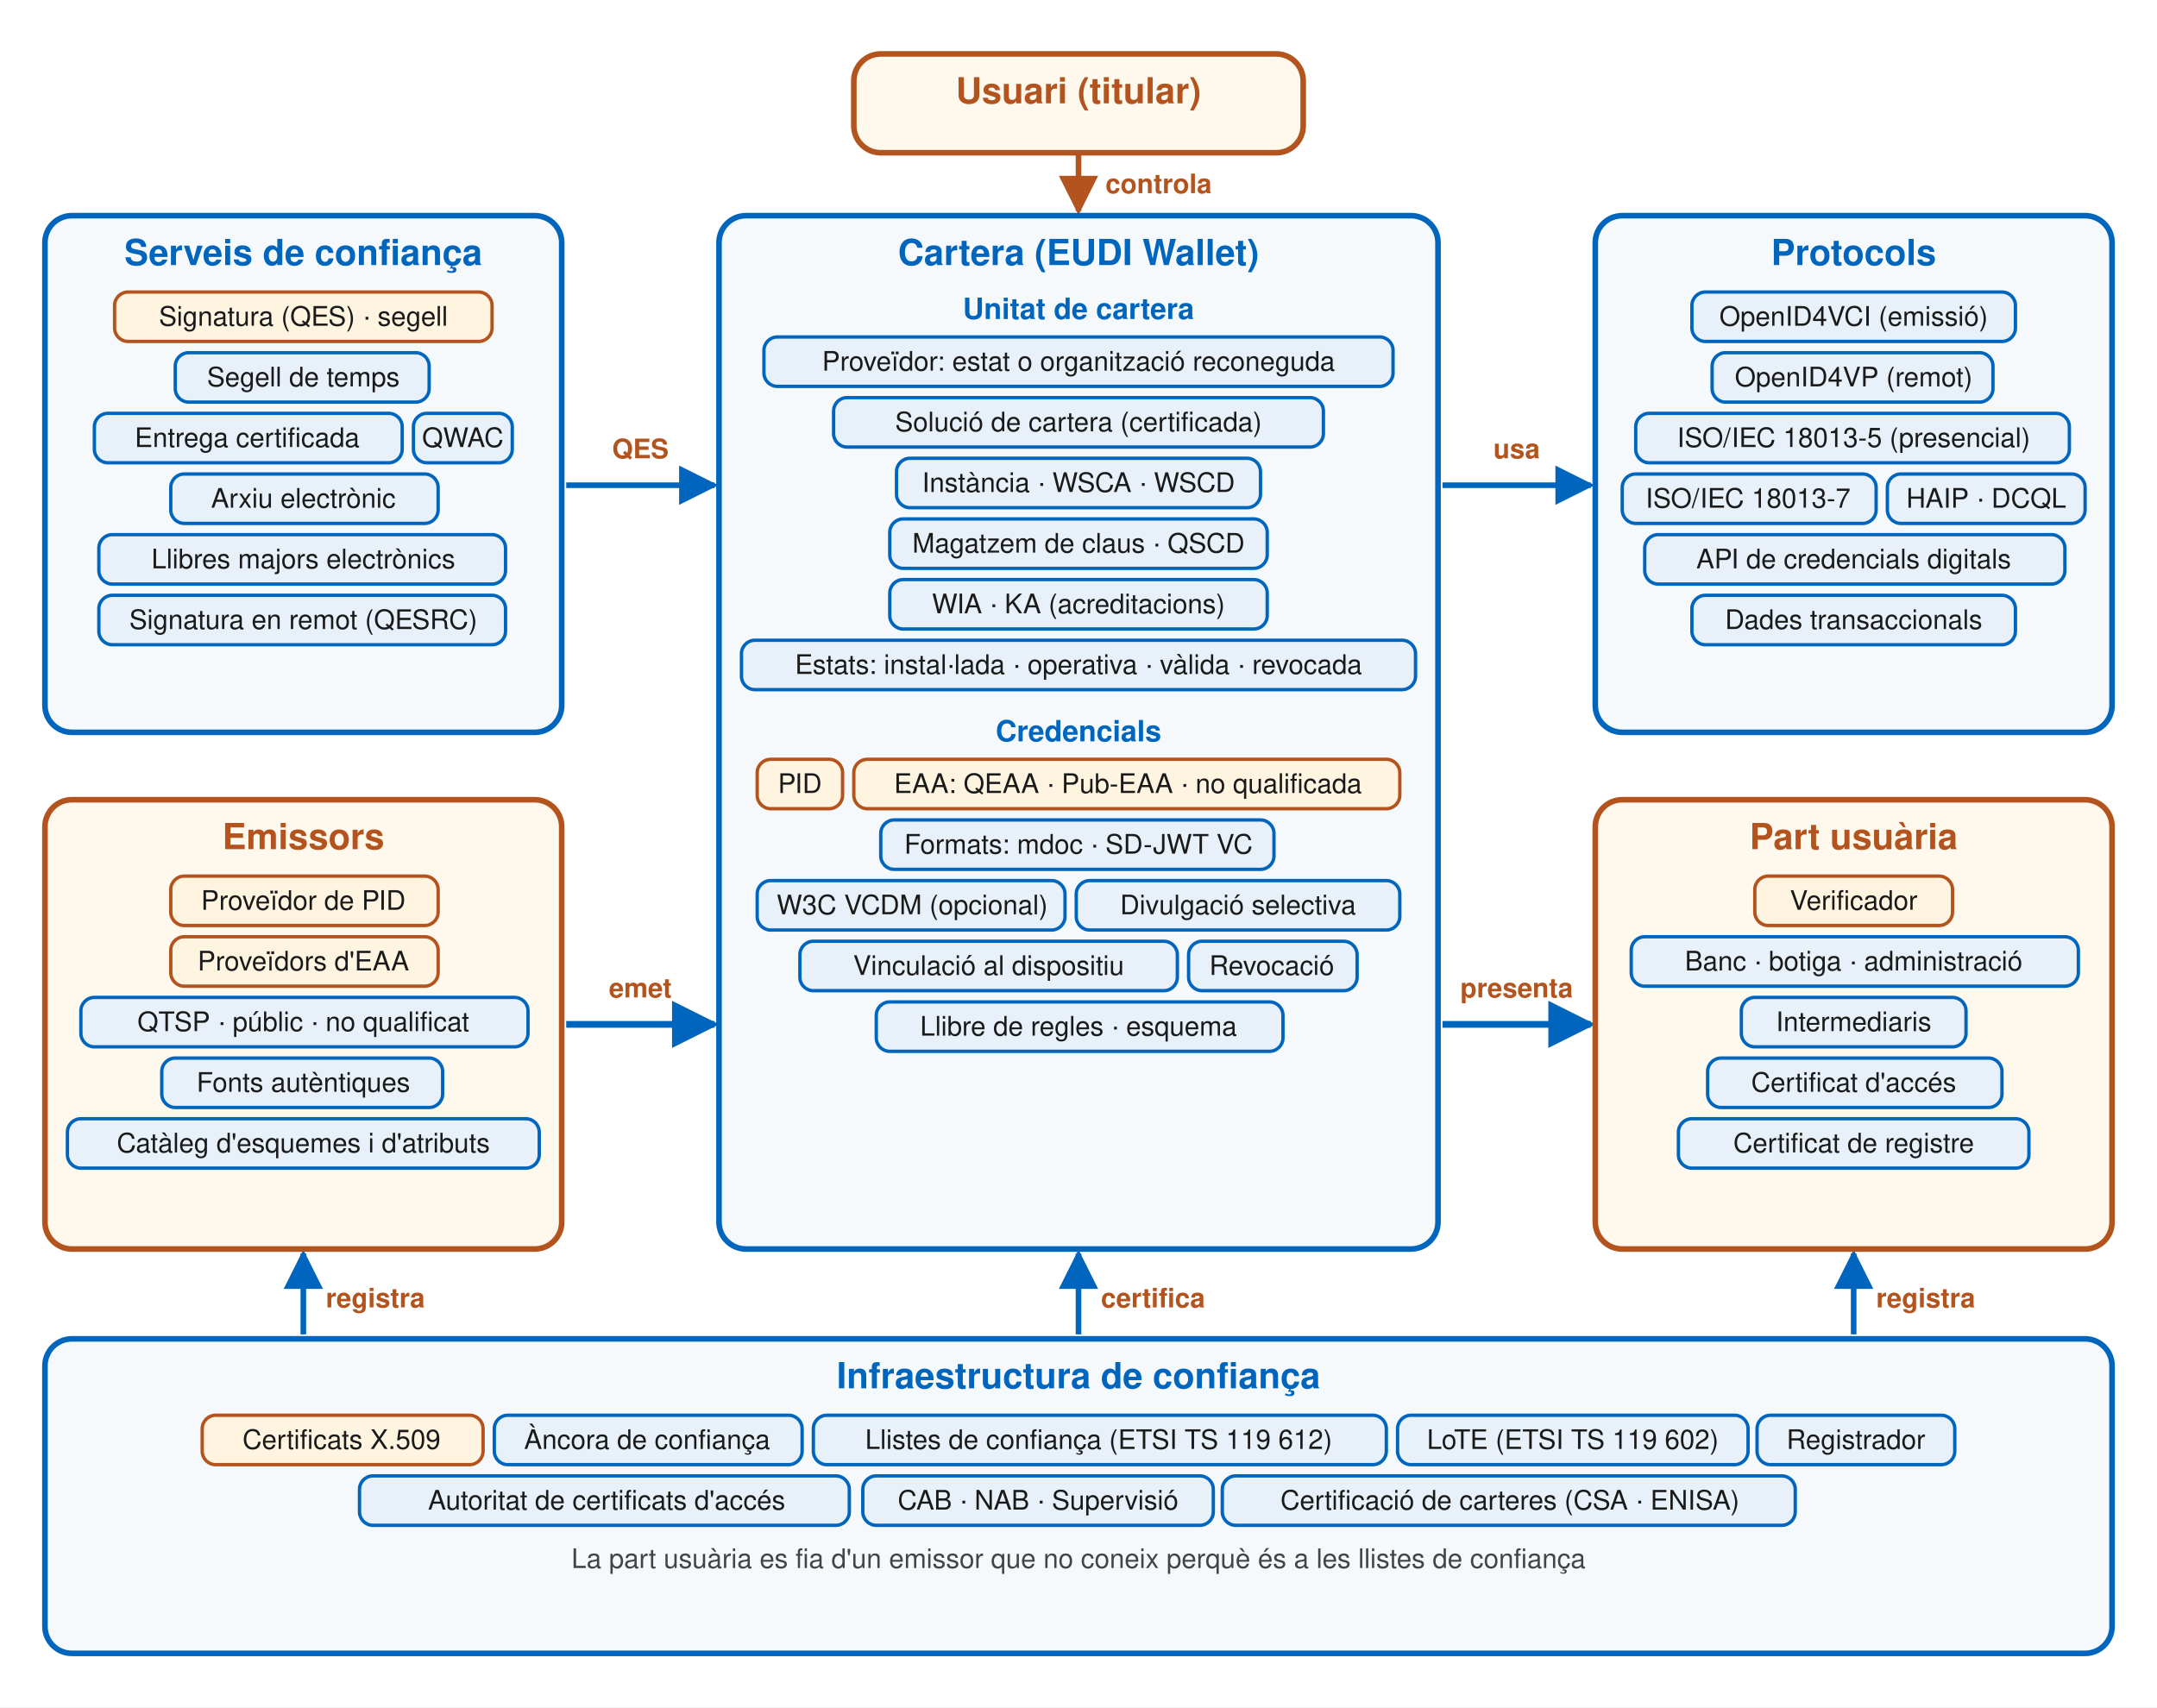
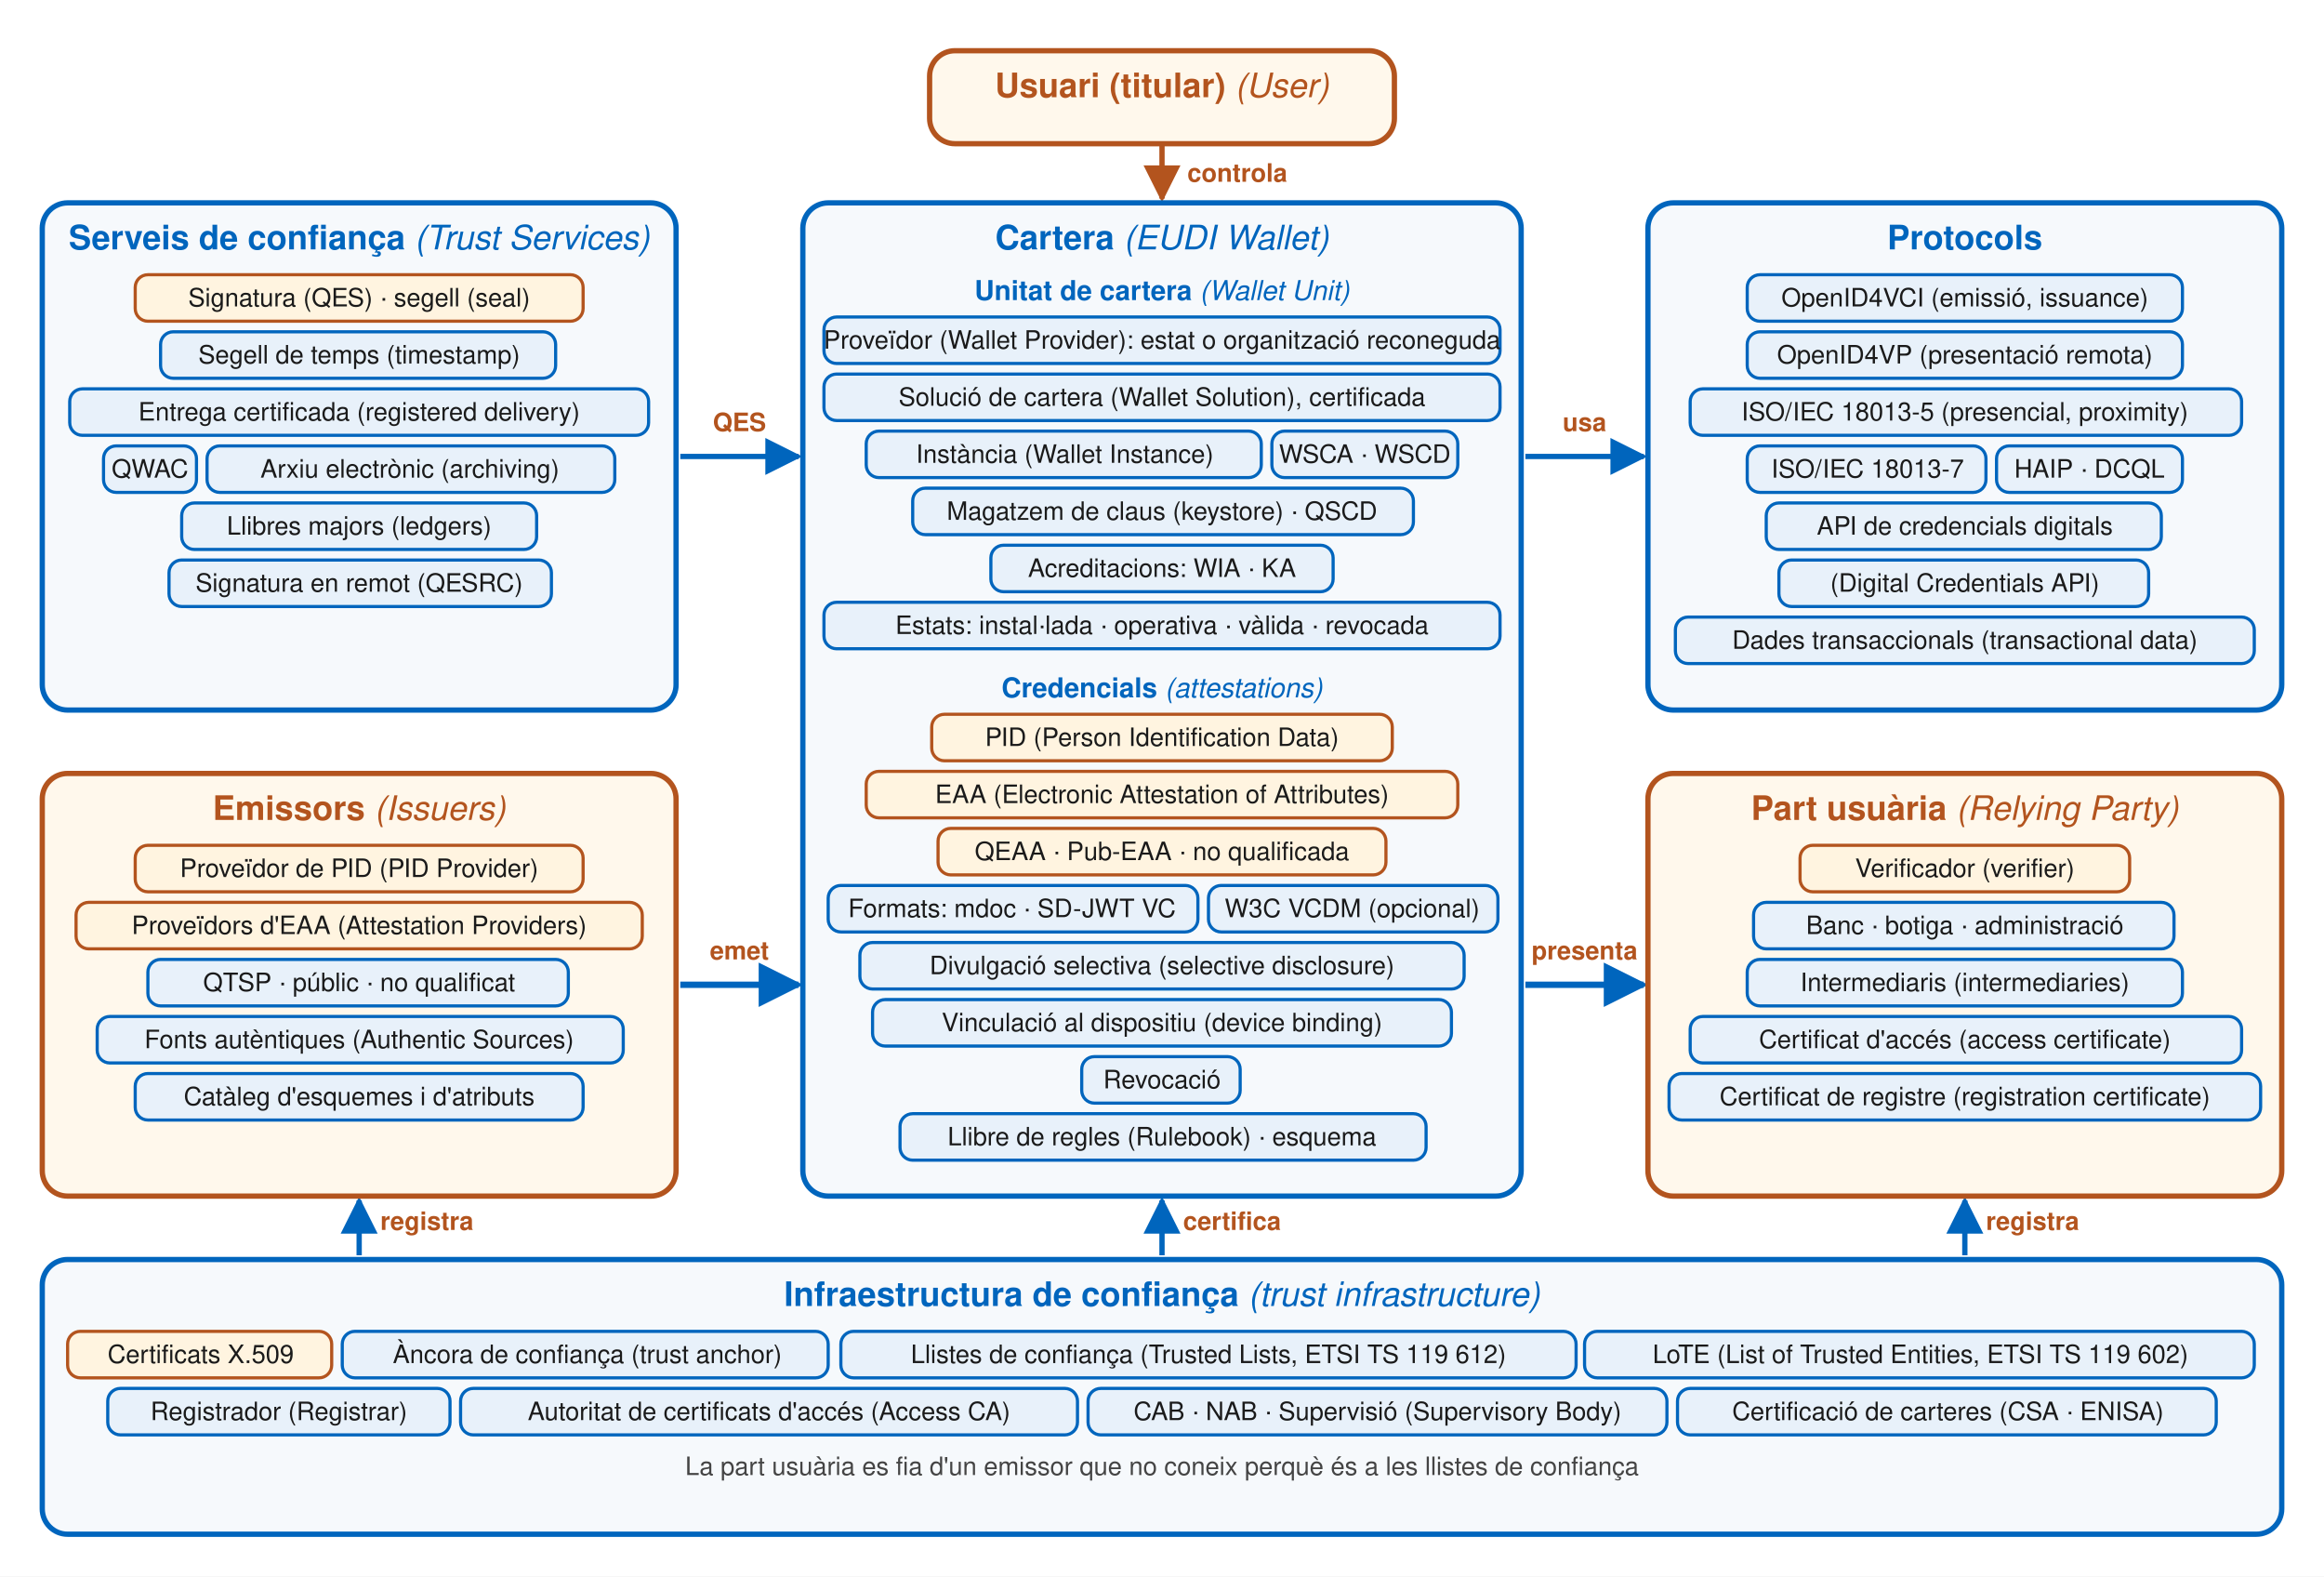
- <svg xmlns="http://www.w3.org/2000/svg" viewBox="0 0 960 760" font-family="Helvetica, Arial, sans-serif" text-anchor="middle">
+ <svg xmlns="http://www.w3.org/2000/svg" viewBox="0 0 1100 746" font-family="Helvetica, Arial, sans-serif" text-anchor="middle">
  <defs>
    <marker id="f" viewBox="0 0 10 10" refX="9" refY="5" markerWidth="7" markerHeight="7" orient="auto-start-reverse">
      <path d="M0 0L10 5L0 10z" fill="#0065bd" />
    </marker>
    <marker id="fo" viewBox="0 0 10 10" refX="9" refY="5" markerWidth="7" markerHeight="7" orient="auto-start-reverse">
      <path d="M0 0L10 5L0 10z" fill="#b3541e" />
    </marker>
  </defs>
-   <rect width="960" height="760" fill="#ffffff" />
-   <line x1="480" y1="68" x2="480" y2="94" stroke="#b3541e" stroke-width="2.5" marker-end="url(#fo)" />
-   <line x1="252" y1="216" x2="318" y2="216" stroke="#0065bd" stroke-width="2.5" marker-end="url(#f)" />
-   <line x1="252" y1="456" x2="318" y2="456" stroke="#0065bd" stroke-width="3" marker-end="url(#f)" />
-   <line x1="642" y1="216" x2="708" y2="216" stroke="#0065bd" stroke-width="2.5" marker-end="url(#f)" />
-   <line x1="642" y1="456" x2="708" y2="456" stroke="#0065bd" stroke-width="3" marker-end="url(#f)" />
-   <line x1="135" y1="594" x2="135" y2="558" stroke="#0065bd" stroke-width="2.5" marker-end="url(#f)" />
-   <line x1="480" y1="594" x2="480" y2="558" stroke="#0065bd" stroke-width="2.5" marker-end="url(#f)" />
-   <line x1="825" y1="594" x2="825" y2="558" stroke="#0065bd" stroke-width="2.5" marker-end="url(#f)" />
-   <rect x="380" y="24" width="200" height="44" rx="12" fill="#fff8ec" stroke="#b3541e" stroke-width="2.5" />
-   <text x="480" y="46" font-weight="bold" font-size="16" fill="#b3541e">Usuari (titular)</text>
-   <rect x="320" y="96" width="320" height="460" rx="12" fill="#f6f9fc" stroke="#0065bd" stroke-width="2.5" />
-   <text x="480" y="118" font-weight="bold" font-size="16" fill="#0065bd">Cartera (EUDI Wallet)</text>
-   <text x="480" y="142" font-weight="bold" font-size="13" fill="#0065bd">Unitat de cartera</text>
-   <rect x="340" y="150" width="280" height="22" rx="6" fill="#e8f1fa" stroke="#0065bd" stroke-width="1.5" />
-   <text x="480" y="165" font-size="12" fill="#1a1a1a">Proveïdor: estat o organització reconeguda</text>
-   <rect x="371" y="177" width="218" height="22" rx="6" fill="#e8f1fa" stroke="#0065bd" stroke-width="1.5" />
-   <text x="480" y="192" font-size="12" fill="#1a1a1a">Solució de cartera (certificada)</text>
-   <rect x="399" y="204" width="162" height="22" rx="6" fill="#e8f1fa" stroke="#0065bd" stroke-width="1.5" />
-   <text x="480" y="219" font-size="12" fill="#1a1a1a">Instància · WSCA · WSCD</text>
-   <rect x="396" y="231" width="168" height="22" rx="6" fill="#e8f1fa" stroke="#0065bd" stroke-width="1.5" />
-   <text x="480" y="246" font-size="12" fill="#1a1a1a">Magatzem de claus · QSCD</text>
-   <rect x="396" y="258" width="168" height="22" rx="6" fill="#e8f1fa" stroke="#0065bd" stroke-width="1.5" />
-   <text x="480" y="273" font-size="12" fill="#1a1a1a">WIA · KA (acreditacions)</text>
-   <rect x="330" y="285" width="300" height="22" rx="6" fill="#e8f1fa" stroke="#0065bd" stroke-width="1.5" />
-   <text x="480" y="300" font-size="12" fill="#1a1a1a">Estats: instal·lada · operativa · vàlida · revocada</text>
-   <text x="480" y="330" font-weight="bold" font-size="13" fill="#0065bd">Credencials</text>
-   <rect x="337" y="338" width="38" height="22" rx="6" fill="#fff4e0" stroke="#b3541e" stroke-width="1.5" />
-   <text x="356" y="353" font-size="12" fill="#1a1a1a">PID</text>
-   <rect x="380" y="338" width="243" height="22" rx="6" fill="#fff4e0" stroke="#b3541e" stroke-width="1.5" />
-   <text x="502" y="353" font-size="12" fill="#1a1a1a">EAA: QEAA · Pub-EAA · no qualificada</text>
-   <rect x="392" y="365" width="175" height="22" rx="6" fill="#e8f1fa" stroke="#0065bd" stroke-width="1.5" />
-   <text x="480" y="380" font-size="12" fill="#1a1a1a">Formats: mdoc · SD-JWT VC</text>
-   <rect x="337" y="392" width="137" height="22" rx="6" fill="#e8f1fa" stroke="#0065bd" stroke-width="1.5" />
-   <text x="406" y="407" font-size="12" fill="#1a1a1a">W3C VCDM (opcional)</text>
-   <rect x="479" y="392" width="144" height="22" rx="6" fill="#e8f1fa" stroke="#0065bd" stroke-width="1.5" />
-   <text x="551" y="407" font-size="12" fill="#1a1a1a">Divulgació selectiva</text>
-   <rect x="356" y="419" width="168" height="22" rx="6" fill="#e8f1fa" stroke="#0065bd" stroke-width="1.5" />
-   <text x="440" y="434" font-size="12" fill="#1a1a1a">Vinculació al dispositiu</text>
-   <rect x="529" y="419" width="75" height="22" rx="6" fill="#e8f1fa" stroke="#0065bd" stroke-width="1.5" />
-   <text x="566" y="434" font-size="12" fill="#1a1a1a">Revocació</text>
-   <rect x="390" y="446" width="181" height="22" rx="6" fill="#e8f1fa" stroke="#0065bd" stroke-width="1.5" />
-   <text x="480" y="461" font-size="12" fill="#1a1a1a">Llibre de regles · esquema</text>
-   <rect x="20" y="96" width="230" height="230" rx="12" fill="#f6f9fc" stroke="#0065bd" stroke-width="2.5" />
-   <text x="135" y="118" font-weight="bold" font-size="16" fill="#0065bd">Serveis de confiança</text>
-   <rect x="51" y="130" width="168" height="22" rx="6" fill="#fff4e0" stroke="#b3541e" stroke-width="1.5" />
-   <text x="135" y="145" font-size="12" fill="#1a1a1a">Signatura (QES) · segell</text>
-   <rect x="78" y="157" width="113" height="22" rx="6" fill="#e8f1fa" stroke="#0065bd" stroke-width="1.5" />
-   <text x="135" y="172" font-size="12" fill="#1a1a1a">Segell de temps</text>
-   <rect x="42" y="184" width="137" height="22" rx="6" fill="#e8f1fa" stroke="#0065bd" stroke-width="1.5" />
-   <text x="110" y="199" font-size="12" fill="#1a1a1a">Entrega certificada</text>
-   <rect x="184" y="184" width="44" height="22" rx="6" fill="#e8f1fa" stroke="#0065bd" stroke-width="1.5" />
-   <text x="206" y="199" font-size="12" fill="#1a1a1a">QWAC</text>
-   <rect x="76" y="211" width="119" height="22" rx="6" fill="#e8f1fa" stroke="#0065bd" stroke-width="1.5" />
-   <text x="135" y="226" font-size="12" fill="#1a1a1a">Arxiu electrònic</text>
-   <rect x="44" y="238" width="181" height="22" rx="6" fill="#e8f1fa" stroke="#0065bd" stroke-width="1.5" />
-   <text x="135" y="253" font-size="12" fill="#1a1a1a">Llibres majors electrònics</text>
-   <rect x="44" y="265" width="181" height="22" rx="6" fill="#e8f1fa" stroke="#0065bd" stroke-width="1.5" />
-   <text x="135" y="280" font-size="12" fill="#1a1a1a">Signatura en remot (QESRC)</text>
-   <rect x="20" y="356" width="230" height="200" rx="12" fill="#fff8ec" stroke="#b3541e" stroke-width="2.5" />
-   <text x="135" y="378" font-weight="bold" font-size="16" fill="#b3541e">Emissors</text>
-   <rect x="76" y="390" width="119" height="22" rx="6" fill="#fff4e0" stroke="#b3541e" stroke-width="1.5" />
-   <text x="135" y="405" font-size="12" fill="#1a1a1a">Proveïdor de PID</text>
-   <rect x="76" y="417" width="119" height="22" rx="6" fill="#fff4e0" stroke="#b3541e" stroke-width="1.5" />
-   <text x="135" y="432" font-size="12" fill="#1a1a1a">Proveïdors d'EAA</text>
-   <rect x="36" y="444" width="199" height="22" rx="6" fill="#e8f1fa" stroke="#0065bd" stroke-width="1.5" />
-   <text x="135" y="459" font-size="12" fill="#1a1a1a">QTSP · públic · no qualificat</text>
-   <rect x="72" y="471" width="125" height="22" rx="6" fill="#e8f1fa" stroke="#0065bd" stroke-width="1.5" />
-   <text x="135" y="486" font-size="12" fill="#1a1a1a">Fonts autèntiques</text>
-   <rect x="30" y="498" width="210" height="22" rx="6" fill="#e8f1fa" stroke="#0065bd" stroke-width="1.5" />
-   <text x="135" y="513" font-size="12" fill="#1a1a1a">Catàleg d'esquemes i d'atributs</text>
-   <rect x="710" y="96" width="230" height="230" rx="12" fill="#f6f9fc" stroke="#0065bd" stroke-width="2.5" />
-   <text x="825" y="118" font-weight="bold" font-size="16" fill="#0065bd">Protocols</text>
-   <rect x="753" y="130" width="144" height="22" rx="6" fill="#e8f1fa" stroke="#0065bd" stroke-width="1.5" />
-   <text x="825" y="145" font-size="12" fill="#1a1a1a">OpenID4VCI (emissió)</text>
-   <rect x="762" y="157" width="125" height="22" rx="6" fill="#e8f1fa" stroke="#0065bd" stroke-width="1.5" />
-   <text x="825" y="172" font-size="12" fill="#1a1a1a">OpenID4VP (remot)</text>
-   <rect x="728" y="184" width="193" height="22" rx="6" fill="#e8f1fa" stroke="#0065bd" stroke-width="1.5" />
-   <text x="825" y="199" font-size="12" fill="#1a1a1a">ISO/IEC 18013-5 (presencial)</text>
-   <rect x="722" y="211" width="113" height="22" rx="6" fill="#e8f1fa" stroke="#0065bd" stroke-width="1.5" />
-   <text x="778" y="226" font-size="12" fill="#1a1a1a">ISO/IEC 18013-7</text>
-   <rect x="840" y="211" width="88" height="22" rx="6" fill="#e8f1fa" stroke="#0065bd" stroke-width="1.5" />
-   <text x="884" y="226" font-size="12" fill="#1a1a1a">HAIP · DCQL</text>
-   <rect x="732" y="238" width="187" height="22" rx="6" fill="#e8f1fa" stroke="#0065bd" stroke-width="1.5" />
-   <text x="825" y="253" font-size="12" fill="#1a1a1a">API de credencials digitals</text>
-   <rect x="753" y="265" width="144" height="22" rx="6" fill="#e8f1fa" stroke="#0065bd" stroke-width="1.5" />
-   <text x="825" y="280" font-size="12" fill="#1a1a1a">Dades transaccionals</text>
-   <rect x="710" y="356" width="230" height="200" rx="12" fill="#fff8ec" stroke="#b3541e" stroke-width="2.5" />
-   <text x="825" y="378" font-weight="bold" font-size="16" fill="#b3541e">Part usuària</text>
-   <rect x="781" y="390" width="88" height="22" rx="6" fill="#fff4e0" stroke="#b3541e" stroke-width="1.5" />
-   <text x="825" y="405" font-size="12" fill="#1a1a1a">Verificador</text>
-   <rect x="726" y="417" width="199" height="22" rx="6" fill="#e8f1fa" stroke="#0065bd" stroke-width="1.5" />
-   <text x="825" y="432" font-size="12" fill="#1a1a1a">Banc · botiga · administració</text>
-   <rect x="775" y="444" width="100" height="22" rx="6" fill="#e8f1fa" stroke="#0065bd" stroke-width="1.5" />
-   <text x="825" y="459" font-size="12" fill="#1a1a1a">Intermediaris</text>
-   <rect x="760" y="471" width="131" height="22" rx="6" fill="#e8f1fa" stroke="#0065bd" stroke-width="1.5" />
-   <text x="825" y="486" font-size="12" fill="#1a1a1a">Certificat d'accés</text>
-   <rect x="747" y="498" width="156" height="22" rx="6" fill="#e8f1fa" stroke="#0065bd" stroke-width="1.5" />
-   <text x="825" y="513" font-size="12" fill="#1a1a1a">Certificat de registre</text>
-   <rect x="20" y="596" width="920" height="140" rx="12" fill="#f6f9fc" stroke="#0065bd" stroke-width="2.5" />
-   <text x="480" y="618" font-weight="bold" font-size="16" fill="#0065bd">Infraestructura de confiança</text>
-   <rect x="90" y="630" width="125" height="22" rx="6" fill="#fff4e0" stroke="#b3541e" stroke-width="1.5" />
-   <text x="152" y="645" font-size="12" fill="#1a1a1a">Certificats X.509</text>
-   <rect x="220" y="630" width="137" height="22" rx="6" fill="#e8f1fa" stroke="#0065bd" stroke-width="1.5" />
-   <text x="288" y="645" font-size="12" fill="#1a1a1a">Àncora de confiança</text>
-   <rect x="362" y="630" width="255" height="22" rx="6" fill="#e8f1fa" stroke="#0065bd" stroke-width="1.5" />
-   <text x="489" y="645" font-size="12" fill="#1a1a1a">Llistes de confiança (ETSI TS 119 612)</text>
-   <rect x="622" y="630" width="156" height="22" rx="6" fill="#e8f1fa" stroke="#0065bd" stroke-width="1.5" />
-   <text x="700" y="645" font-size="12" fill="#1a1a1a">LoTE (ETSI TS 119 602)</text>
-   <rect x="782" y="630" width="88" height="22" rx="6" fill="#e8f1fa" stroke="#0065bd" stroke-width="1.5" />
-   <text x="826" y="645" font-size="12" fill="#1a1a1a">Registrador</text>
-   <rect x="160" y="657" width="218" height="22" rx="6" fill="#e8f1fa" stroke="#0065bd" stroke-width="1.5" />
-   <text x="270" y="672" font-size="12" fill="#1a1a1a">Autoritat de certificats d'accés</text>
-   <rect x="384" y="657" width="156" height="22" rx="6" fill="#e8f1fa" stroke="#0065bd" stroke-width="1.5" />
-   <text x="462" y="672" font-size="12" fill="#1a1a1a">CAB · NAB · Supervisió</text>
-   <rect x="544" y="657" width="255" height="22" rx="6" fill="#e8f1fa" stroke="#0065bd" stroke-width="1.5" />
-   <text x="672" y="672" font-size="12" fill="#1a1a1a">Certificació de carteres (CSA · ENISA)</text>
-   <text x="480" y="698" font-size="12" fill="#444444">La part usuària es fia d'un emissor que no coneix perquè és a les llistes de confiança</text>
-   <text x="492" y="86" font-size="12" fill="#b3541e" font-weight="bold" text-anchor="start">controla</text>
-   <text x="285" y="204" font-size="12" fill="#b3541e" font-weight="bold" text-anchor="middle">QES</text>
-   <text x="285" y="444" font-size="12" fill="#b3541e" font-weight="bold" text-anchor="middle">emet</text>
-   <text x="675" y="204" font-size="12" fill="#b3541e" font-weight="bold" text-anchor="middle">usa</text>
-   <text x="675" y="444" font-size="12" fill="#b3541e" font-weight="bold" text-anchor="middle">presenta</text>
-   <text x="145" y="582" font-size="12" fill="#b3541e" font-weight="bold" text-anchor="start">registra</text>
-   <text x="490" y="582" font-size="12" fill="#b3541e" font-weight="bold" text-anchor="start">certifica</text>
-   <text x="835" y="582" font-size="12" fill="#b3541e" font-weight="bold" text-anchor="start">registra</text>
+   <rect width="1100" height="746" fill="#ffffff" />
+   <line x1="550" y1="68" x2="550" y2="94" stroke="#b3541e" stroke-width="2.5" marker-end="url(#fo)" />
+   <line x1="322" y1="216" x2="378" y2="216" stroke="#0065bd" stroke-width="2.5" marker-end="url(#f)" />
+   <line x1="322" y1="466" x2="378" y2="466" stroke="#0065bd" stroke-width="3" marker-end="url(#f)" />
+   <line x1="722" y1="216" x2="778" y2="216" stroke="#0065bd" stroke-width="2.5" marker-end="url(#f)" />
+   <line x1="722" y1="466" x2="778" y2="466" stroke="#0065bd" stroke-width="3" marker-end="url(#f)" />
+   <line x1="170" y1="594" x2="170" y2="568" stroke="#0065bd" stroke-width="2.5" marker-end="url(#f)" />
+   <line x1="550" y1="594" x2="550" y2="568" stroke="#0065bd" stroke-width="2.5" marker-end="url(#f)" />
+   <line x1="930" y1="594" x2="930" y2="568" stroke="#0065bd" stroke-width="2.5" marker-end="url(#f)" />
+   <rect x="440" y="24" width="220" height="44" rx="12" fill="#fff8ec" stroke="#b3541e" stroke-width="2.5" />
+   <text x="550" y="46" font-weight="bold" font-size="16" fill="#b3541e">Usuari (titular) <tspan font-weight="normal" font-style="italic">(User)</tspan>
+   </text>
+   <rect x="380" y="96" width="340" height="470" rx="12" fill="#f6f9fc" stroke="#0065bd" stroke-width="2.5" />
+   <text x="550" y="118" font-weight="bold" font-size="16" fill="#0065bd">Cartera <tspan font-weight="normal" font-style="italic">(EUDI Wallet)</tspan>
+   </text>
+   <text x="550" y="142" font-weight="bold" font-size="13" fill="#0065bd">Unitat de cartera <tspan font-weight="normal" font-style="italic">(Wallet Unit)</tspan>
+   </text>
+   <rect x="390" y="150" width="320" height="22" rx="6" fill="#e8f1fa" stroke="#0065bd" stroke-width="1.5" />
+   <text x="550" y="165" font-size="12" fill="#1a1a1a">Proveïdor (Wallet Provider): estat o organització reconeguda</text>
+   <rect x="390" y="177" width="320" height="22" rx="6" fill="#e8f1fa" stroke="#0065bd" stroke-width="1.5" />
+   <text x="550" y="192" font-size="12" fill="#1a1a1a">Solució de cartera (Wallet Solution), certificada</text>
+   <rect x="410" y="204" width="187" height="22" rx="6" fill="#e8f1fa" stroke="#0065bd" stroke-width="1.5" />
+   <text x="504" y="219" font-size="12" fill="#1a1a1a">Instància (Wallet Instance)</text>
+   <rect x="602" y="204" width="88" height="22" rx="6" fill="#e8f1fa" stroke="#0065bd" stroke-width="1.5" />
+   <text x="646" y="219" font-size="12" fill="#1a1a1a">WSCA · WSCD</text>
+   <rect x="432" y="231" width="237" height="22" rx="6" fill="#e8f1fa" stroke="#0065bd" stroke-width="1.5" />
+   <text x="550" y="246" font-size="12" fill="#1a1a1a">Magatzem de claus (keystore) · QSCD</text>
+   <rect x="469" y="258" width="162" height="22" rx="6" fill="#e8f1fa" stroke="#0065bd" stroke-width="1.5" />
+   <text x="550" y="273" font-size="12" fill="#1a1a1a">Acreditacions: WIA · KA</text>
+   <rect x="390" y="285" width="320" height="22" rx="6" fill="#e8f1fa" stroke="#0065bd" stroke-width="1.5" />
+   <text x="550" y="300" font-size="12" fill="#1a1a1a">Estats: instal·lada · operativa · vàlida · revocada</text>
+   <text x="550" y="330" font-weight="bold" font-size="13" fill="#0065bd">Credencials <tspan font-weight="normal" font-style="italic">(attestations)</tspan>
+   </text>
+   <rect x="441" y="338" width="218" height="22" rx="6" fill="#fff4e0" stroke="#b3541e" stroke-width="1.5" />
+   <text x="550" y="353" font-size="12" fill="#1a1a1a">PID (Person Identification Data)</text>
+   <rect x="410" y="365" width="280" height="22" rx="6" fill="#fff4e0" stroke="#b3541e" stroke-width="1.5" />
+   <text x="550" y="380" font-size="12" fill="#1a1a1a">EAA (Electronic Attestation of Attributes)</text>
+   <rect x="444" y="392" width="212" height="22" rx="6" fill="#fff4e0" stroke="#b3541e" stroke-width="1.5" />
+   <text x="550" y="407" font-size="12" fill="#1a1a1a">QEAA · Pub-EAA · no qualificada</text>
+   <rect x="392" y="419" width="175" height="22" rx="6" fill="#e8f1fa" stroke="#0065bd" stroke-width="1.5" />
+   <text x="479" y="434" font-size="12" fill="#1a1a1a">Formats: mdoc · SD-JWT VC</text>
+   <rect x="572" y="419" width="137" height="22" rx="6" fill="#e8f1fa" stroke="#0065bd" stroke-width="1.5" />
+   <text x="640" y="434" font-size="12" fill="#1a1a1a">W3C VCDM (opcional)</text>
+   <rect x="407" y="446" width="286" height="22" rx="6" fill="#e8f1fa" stroke="#0065bd" stroke-width="1.5" />
+   <text x="550" y="461" font-size="12" fill="#1a1a1a">Divulgació selectiva (selective disclosure)</text>
+   <rect x="413" y="473" width="274" height="22" rx="6" fill="#e8f1fa" stroke="#0065bd" stroke-width="1.5" />
+   <text x="550" y="488" font-size="12" fill="#1a1a1a">Vinculació al dispositiu (device binding)</text>
+   <rect x="512" y="500" width="75" height="22" rx="6" fill="#e8f1fa" stroke="#0065bd" stroke-width="1.5" />
+   <text x="550" y="515" font-size="12" fill="#1a1a1a">Revocació</text>
+   <rect x="426" y="527" width="249" height="22" rx="6" fill="#e8f1fa" stroke="#0065bd" stroke-width="1.5" />
+   <text x="550" y="542" font-size="12" fill="#1a1a1a">Llibre de regles (Rulebook) · esquema</text>
+   <rect x="20" y="96" width="300" height="240" rx="12" fill="#f6f9fc" stroke="#0065bd" stroke-width="2.5" />
+   <text x="170" y="118" font-weight="bold" font-size="16" fill="#0065bd">Serveis de confiança <tspan font-weight="normal" font-style="italic">(Trust Services)</tspan>
+   </text>
+   <rect x="64" y="130" width="212" height="22" rx="6" fill="#fff4e0" stroke="#b3541e" stroke-width="1.5" />
+   <text x="170" y="145" font-size="12" fill="#1a1a1a">Signatura (QES) · segell (seal)</text>
+   <rect x="76" y="157" width="187" height="22" rx="6" fill="#e8f1fa" stroke="#0065bd" stroke-width="1.5" />
+   <text x="170" y="172" font-size="12" fill="#1a1a1a">Segell de temps (timestamp)</text>
+   <rect x="33" y="184" width="274" height="22" rx="6" fill="#e8f1fa" stroke="#0065bd" stroke-width="1.5" />
+   <text x="170" y="199" font-size="12" fill="#1a1a1a">Entrega certificada (registered delivery)</text>
+   <rect x="49" y="211" width="44" height="22" rx="6" fill="#e8f1fa" stroke="#0065bd" stroke-width="1.5" />
+   <text x="71" y="226" font-size="12" fill="#1a1a1a">QWAC</text>
+   <rect x="98" y="211" width="193" height="22" rx="6" fill="#e8f1fa" stroke="#0065bd" stroke-width="1.5" />
+   <text x="194" y="226" font-size="12" fill="#1a1a1a">Arxiu electrònic (archiving)</text>
+   <rect x="86" y="238" width="168" height="22" rx="6" fill="#e8f1fa" stroke="#0065bd" stroke-width="1.5" />
+   <text x="170" y="253" font-size="12" fill="#1a1a1a">Llibres majors (ledgers)</text>
+   <rect x="80" y="265" width="181" height="22" rx="6" fill="#e8f1fa" stroke="#0065bd" stroke-width="1.5" />
+   <text x="170" y="280" font-size="12" fill="#1a1a1a">Signatura en remot (QESRC)</text>
+   <rect x="20" y="366" width="300" height="200" rx="12" fill="#fff8ec" stroke="#b3541e" stroke-width="2.5" />
+   <text x="170" y="388" font-weight="bold" font-size="16" fill="#b3541e">Emissors <tspan font-weight="normal" font-style="italic">(Issuers)</tspan>
+   </text>
+   <rect x="64" y="400" width="212" height="22" rx="6" fill="#fff4e0" stroke="#b3541e" stroke-width="1.5" />
+   <text x="170" y="415" font-size="12" fill="#1a1a1a">Proveïdor de PID (PID Provider)</text>
+   <rect x="36" y="427" width="268" height="22" rx="6" fill="#fff4e0" stroke="#b3541e" stroke-width="1.5" />
+   <text x="170" y="442" font-size="12" fill="#1a1a1a">Proveïdors d'EAA (Attestation Providers)</text>
+   <rect x="70" y="454" width="199" height="22" rx="6" fill="#e8f1fa" stroke="#0065bd" stroke-width="1.5" />
+   <text x="170" y="469" font-size="12" fill="#1a1a1a">QTSP · públic · no qualificat</text>
+   <rect x="46" y="481" width="249" height="22" rx="6" fill="#e8f1fa" stroke="#0065bd" stroke-width="1.5" />
+   <text x="170" y="496" font-size="12" fill="#1a1a1a">Fonts autèntiques (Authentic Sources)</text>
+   <rect x="64" y="508" width="212" height="22" rx="6" fill="#e8f1fa" stroke="#0065bd" stroke-width="1.5" />
+   <text x="170" y="523" font-size="12" fill="#1a1a1a">Catàleg d'esquemes i d'atributs</text>
+   <rect x="780" y="96" width="300" height="240" rx="12" fill="#f6f9fc" stroke="#0065bd" stroke-width="2.5" />
+   <text x="930" y="118" font-weight="bold" font-size="16" fill="#0065bd">Protocols</text>
+   <rect x="827" y="130" width="206" height="22" rx="6" fill="#e8f1fa" stroke="#0065bd" stroke-width="1.5" />
+   <text x="930" y="145" font-size="12" fill="#1a1a1a">OpenID4VCI (emissió, issuance)</text>
+   <rect x="827" y="157" width="206" height="22" rx="6" fill="#e8f1fa" stroke="#0065bd" stroke-width="1.5" />
+   <text x="930" y="172" font-size="12" fill="#1a1a1a">OpenID4VP (presentació remota)</text>
+   <rect x="800" y="184" width="261" height="22" rx="6" fill="#e8f1fa" stroke="#0065bd" stroke-width="1.5" />
+   <text x="930" y="199" font-size="12" fill="#1a1a1a">ISO/IEC 18013-5 (presencial, proximity)</text>
+   <rect x="827" y="211" width="113" height="22" rx="6" fill="#e8f1fa" stroke="#0065bd" stroke-width="1.5" />
+   <text x="884" y="226" font-size="12" fill="#1a1a1a">ISO/IEC 18013-7</text>
+   <rect x="945" y="211" width="88" height="22" rx="6" fill="#e8f1fa" stroke="#0065bd" stroke-width="1.5" />
+   <text x="989" y="226" font-size="12" fill="#1a1a1a">HAIP · DCQL</text>
+   <rect x="836" y="238" width="187" height="22" rx="6" fill="#e8f1fa" stroke="#0065bd" stroke-width="1.5" />
+   <text x="930" y="253" font-size="12" fill="#1a1a1a">API de credencials digitals</text>
+   <rect x="842" y="265" width="175" height="22" rx="6" fill="#e8f1fa" stroke="#0065bd" stroke-width="1.5" />
+   <text x="930" y="280" font-size="12" fill="#1a1a1a">(Digital Credentials API)</text>
+   <rect x="793" y="292" width="274" height="22" rx="6" fill="#e8f1fa" stroke="#0065bd" stroke-width="1.5" />
+   <text x="930" y="307" font-size="12" fill="#1a1a1a">Dades transaccionals (transactional data)</text>
+   <rect x="780" y="366" width="300" height="200" rx="12" fill="#fff8ec" stroke="#b3541e" stroke-width="2.5" />
+   <text x="930" y="388" font-weight="bold" font-size="16" fill="#b3541e">Part usuària <tspan font-weight="normal" font-style="italic">(Relying Party)</tspan>
+   </text>
+   <rect x="852" y="400" width="156" height="22" rx="6" fill="#fff4e0" stroke="#b3541e" stroke-width="1.5" />
+   <text x="930" y="415" font-size="12" fill="#1a1a1a">Verificador (verifier)</text>
+   <rect x="830" y="427" width="199" height="22" rx="6" fill="#e8f1fa" stroke="#0065bd" stroke-width="1.5" />
+   <text x="930" y="442" font-size="12" fill="#1a1a1a">Banc · botiga · administració</text>
+   <rect x="827" y="454" width="206" height="22" rx="6" fill="#e8f1fa" stroke="#0065bd" stroke-width="1.5" />
+   <text x="930" y="469" font-size="12" fill="#1a1a1a">Intermediaris (intermediaries)</text>
+   <rect x="800" y="481" width="261" height="22" rx="6" fill="#e8f1fa" stroke="#0065bd" stroke-width="1.5" />
+   <text x="930" y="496" font-size="12" fill="#1a1a1a">Certificat d'accés (access certificate)</text>
+   <rect x="790" y="508" width="280" height="22" rx="6" fill="#e8f1fa" stroke="#0065bd" stroke-width="1.5" />
+   <text x="930" y="523" font-size="12" fill="#1a1a1a">Certificat de registre (registration certificate)</text>
+   <rect x="20" y="596" width="1060" height="130" rx="12" fill="#f6f9fc" stroke="#0065bd" stroke-width="2.5" />
+   <text x="550" y="618" font-weight="bold" font-size="16" fill="#0065bd">Infraestructura de confiança <tspan font-weight="normal" font-style="italic">(trust infrastructure)</tspan>
+   </text>
+   <rect x="32" y="630" width="125" height="22" rx="6" fill="#fff4e0" stroke="#b3541e" stroke-width="1.5" />
+   <text x="95" y="645" font-size="12" fill="#1a1a1a">Certificats X.509</text>
+   <rect x="162" y="630" width="230" height="22" rx="6" fill="#e8f1fa" stroke="#0065bd" stroke-width="1.5" />
+   <text x="278" y="645" font-size="12" fill="#1a1a1a">Àncora de confiança (trust anchor)</text>
+   <rect x="398" y="630" width="348" height="22" rx="6" fill="#e8f1fa" stroke="#0065bd" stroke-width="1.5" />
+   <text x="572" y="645" font-size="12" fill="#1a1a1a">Llistes de confiança (Trusted Lists, ETSI TS 119 612)</text>
+   <rect x="750" y="630" width="317" height="22" rx="6" fill="#e8f1fa" stroke="#0065bd" stroke-width="1.5" />
+   <text x="909" y="645" font-size="12" fill="#1a1a1a">LoTE (List of Trusted Entities, ETSI TS 119 602)</text>
+   <rect x="51" y="657" width="162" height="22" rx="6" fill="#e8f1fa" stroke="#0065bd" stroke-width="1.5" />
+   <text x="132" y="672" font-size="12" fill="#1a1a1a">Registrador (Registrar)</text>
+   <rect x="218" y="657" width="292" height="22" rx="6" fill="#e8f1fa" stroke="#0065bd" stroke-width="1.5" />
+   <text x="364" y="672" font-size="12" fill="#1a1a1a">Autoritat de certificats d'accés (Access CA)</text>
+   <rect x="515" y="657" width="274" height="22" rx="6" fill="#e8f1fa" stroke="#0065bd" stroke-width="1.5" />
+   <text x="652" y="672" font-size="12" fill="#1a1a1a">CAB · NAB · Supervisió (Supervisory Body)</text>
+   <rect x="794" y="657" width="255" height="22" rx="6" fill="#e8f1fa" stroke="#0065bd" stroke-width="1.5" />
+   <text x="922" y="672" font-size="12" fill="#1a1a1a">Certificació de carteres (CSA · ENISA)</text>
+   <text x="550" y="698" font-size="12" fill="#444444">La part usuària es fia d'un emissor que no coneix perquè és a les llistes de confiança</text>
+   <text x="562" y="86" font-size="12" fill="#b3541e" font-weight="bold" text-anchor="start">controla</text>
+   <text x="350" y="204" font-size="12" fill="#b3541e" font-weight="bold" text-anchor="middle">QES</text>
+   <text x="350" y="454" font-size="12" fill="#b3541e" font-weight="bold" text-anchor="middle">emet</text>
+   <text x="750" y="204" font-size="12" fill="#b3541e" font-weight="bold" text-anchor="middle">usa</text>
+   <text x="750" y="454" font-size="12" fill="#b3541e" font-weight="bold" text-anchor="middle">presenta</text>
+   <text x="180" y="582" font-size="12" fill="#b3541e" font-weight="bold" text-anchor="start">registra</text>
+   <text x="560" y="582" font-size="12" fill="#b3541e" font-weight="bold" text-anchor="start">certifica</text>
+   <text x="940" y="582" font-size="12" fill="#b3541e" font-weight="bold" text-anchor="start">registra</text>
</svg>
